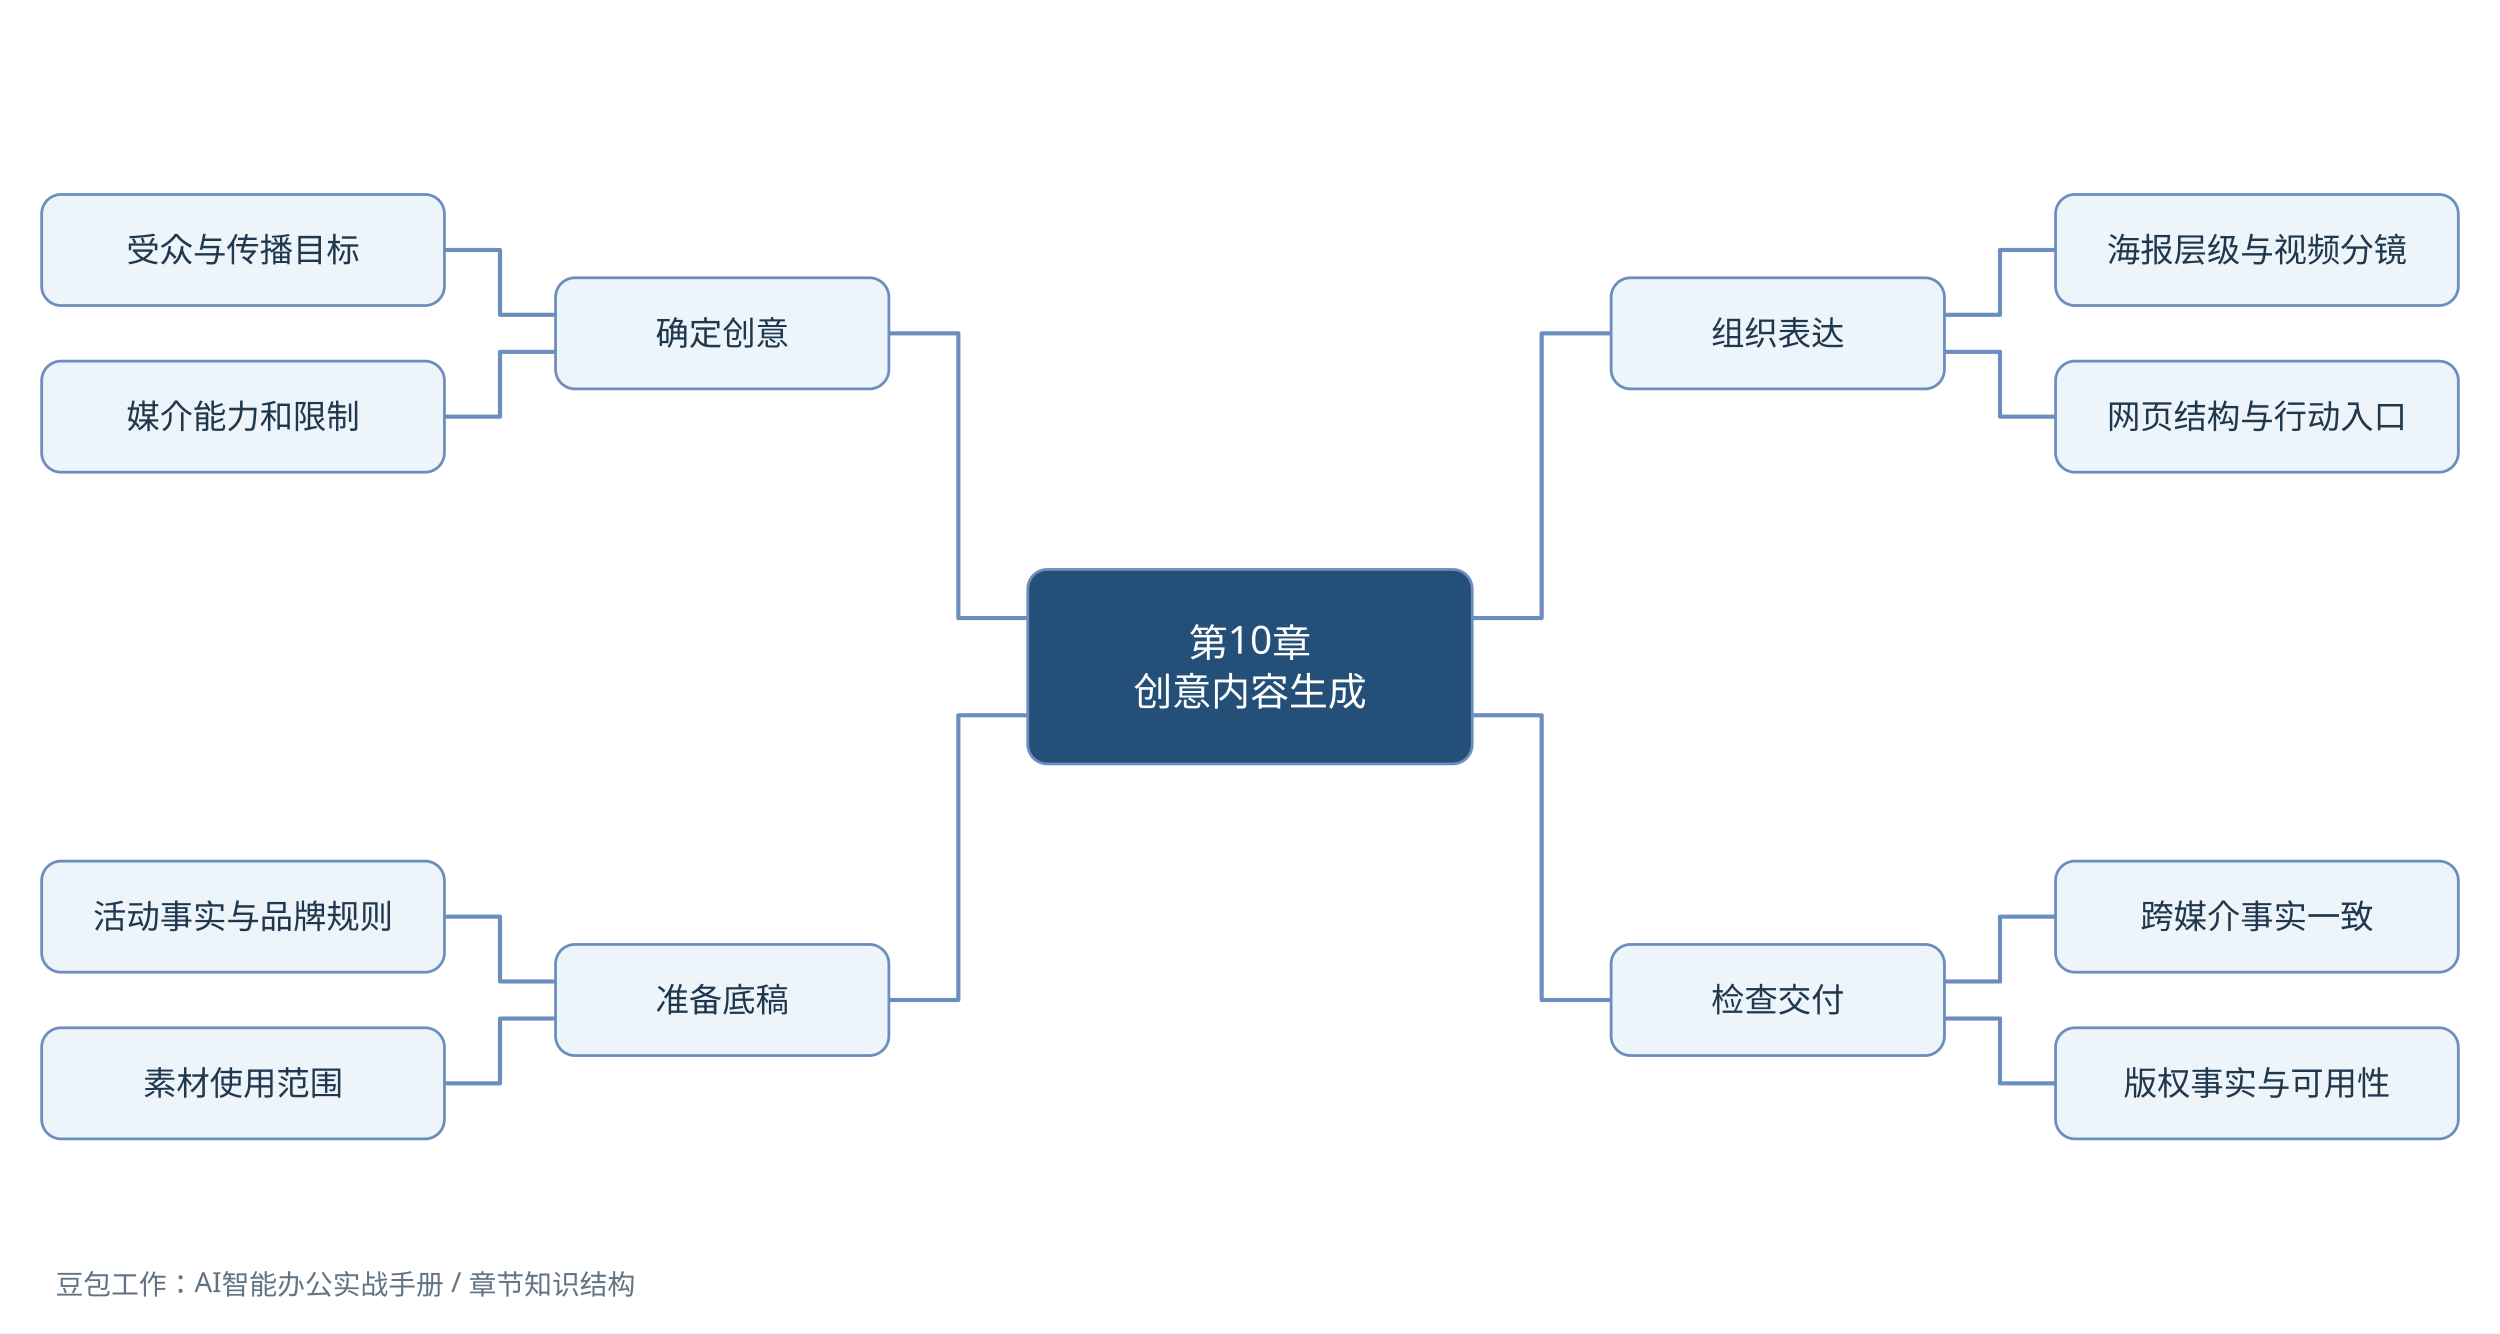
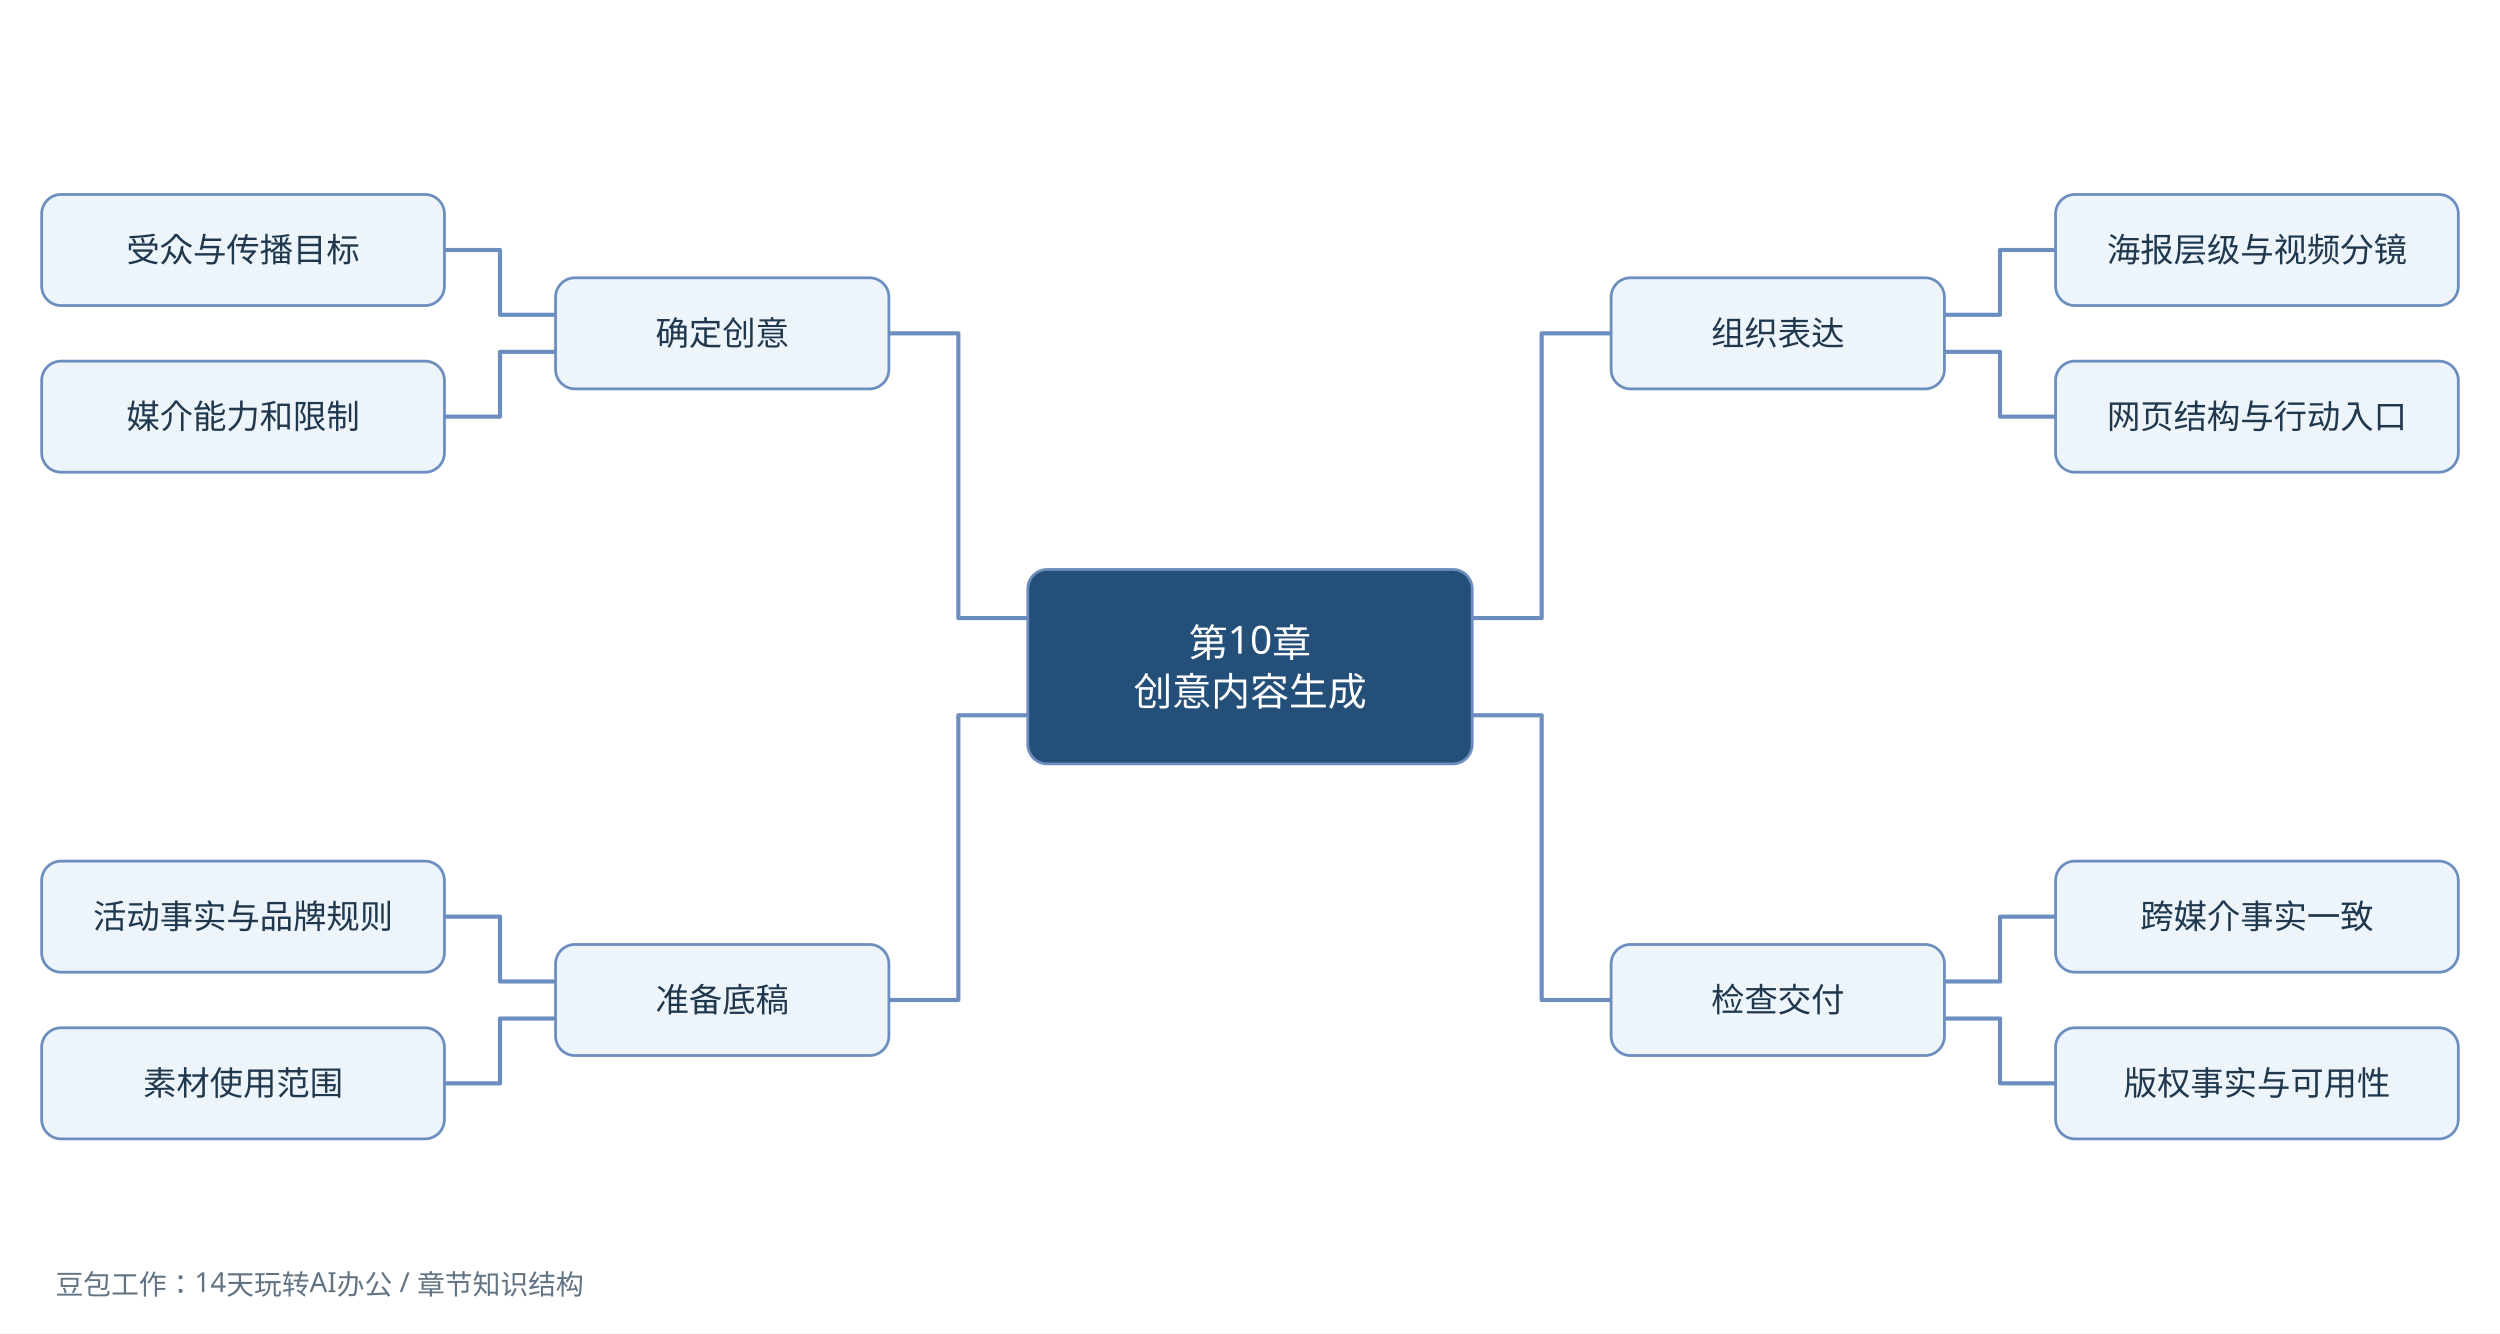
<svg xmlns="http://www.w3.org/2000/svg" width="1800" height="960" viewBox="0 0 1800 960">
  <rect width="100%" height="100%" fill="white" />
  <polyline points="740,445 690,445 690,240 640,240" fill="none" stroke="#6C8EBF" stroke-width="3" stroke-linejoin="round" />
  <polyline points="400,226.667 360,226.667 360,180 320,180" fill="none" stroke="#6C8EBF" stroke-width="3" stroke-linejoin="round" />
  <polyline points="400,253.333 360,253.333 360,300 320,300" fill="none" stroke="#6C8EBF" stroke-width="3" stroke-linejoin="round" />
  <polyline points="740,515 690,515 690,720 640,720" fill="none" stroke="#6C8EBF" stroke-width="3" stroke-linejoin="round" />
  <polyline points="400,706.667 360,706.667 360,660 320,660" fill="none" stroke="#6C8EBF" stroke-width="3" stroke-linejoin="round" />
  <polyline points="400,733.333 360,733.333 360,780 320,780" fill="none" stroke="#6C8EBF" stroke-width="3" stroke-linejoin="round" />
  <polyline points="1060,445 1110,445 1110,240 1160,240" fill="none" stroke="#6C8EBF" stroke-width="3" stroke-linejoin="round" />
  <polyline points="1400,226.667 1440,226.667 1440,180 1480,180" fill="none" stroke="#6C8EBF" stroke-width="3" stroke-linejoin="round" />
  <polyline points="1400,253.333 1440,253.333 1440,300 1480,300" fill="none" stroke="#6C8EBF" stroke-width="3" stroke-linejoin="round" />
  <polyline points="1060,515 1110,515 1110,720 1160,720" fill="none" stroke="#6C8EBF" stroke-width="3" stroke-linejoin="round" />
  <polyline points="1400,706.667 1440,706.667 1440,660 1480,660" fill="none" stroke="#6C8EBF" stroke-width="3" stroke-linejoin="round" />
  <polyline points="1400,733.333 1440,733.333 1440,780 1480,780" fill="none" stroke="#6C8EBF" stroke-width="3" stroke-linejoin="round" />
  <rect x="740" y="410" width="320" height="140" rx="14" fill="#244F78" stroke="#6C8EBF" stroke-width="2" />
  <text x="900" y="473" text-anchor="middle" font-family="Microsoft YaHei, sans-serif" font-size="28" fill="#FFFFFF">第10章</text>
  <text x="900" y="508" text-anchor="middle" font-family="Microsoft YaHei, sans-serif" font-size="28" fill="#FFFFFF">创意内容生成</text>
  <rect x="400" y="200" width="240" height="80" rx="14" fill="#EDF4FA" stroke="#6C8EBF" stroke-width="2" />
  <text x="520" y="248.5" text-anchor="middle" font-family="Microsoft YaHei, sans-serif" font-size="24" fill="#20384E">确定创意</text>
  <rect x="30" y="140" width="290" height="80" rx="14" fill="#EDF4FA" stroke="#6C8EBF" stroke-width="2" />
  <text x="175" y="188.5" text-anchor="middle" font-family="Microsoft YaHei, sans-serif" font-size="24" fill="#20384E">受众与传播目标</text>
  <rect x="30" y="260" width="290" height="80" rx="14" fill="#EDF4FA" stroke="#6C8EBF" stroke-width="2" />
  <text x="175" y="308.5" text-anchor="middle" font-family="Microsoft YaHei, sans-serif" font-size="24" fill="#20384E">媒介能力和限制</text>
  <rect x="400" y="680" width="240" height="80" rx="14" fill="#EDF4FA" stroke="#6C8EBF" stroke-width="2" />
  <text x="520" y="728.5" text-anchor="middle" font-family="Microsoft YaHei, sans-serif" font-size="24" fill="#20384E">准备底稿</text>
  <rect x="30" y="620" width="290" height="80" rx="14" fill="#EDF4FA" stroke="#6C8EBF" stroke-width="2" />
  <text x="175" y="668.5" text-anchor="middle" font-family="Microsoft YaHei, sans-serif" font-size="24" fill="#20384E">活动事实与品牌规则</text>
  <rect x="30" y="740" width="290" height="80" rx="14" fill="#EDF4FA" stroke="#6C8EBF" stroke-width="2" />
  <text x="175" y="788.5" text-anchor="middle" font-family="Microsoft YaHei, sans-serif" font-size="24" fill="#20384E">素材使用范围</text>
  <rect x="1160" y="200" width="240" height="80" rx="14" fill="#EDF4FA" stroke="#6C8EBF" stroke-width="2" />
  <text x="1280" y="248.5" text-anchor="middle" font-family="Microsoft YaHei, sans-serif" font-size="24" fill="#20384E">组织表达</text>
  <rect x="1480" y="140" width="290" height="80" rx="14" fill="#EDF4FA" stroke="#6C8EBF" stroke-width="2" />
  <text x="1625" y="188.5" text-anchor="middle" font-family="Microsoft YaHei, sans-serif" font-size="24" fill="#20384E">海报层级与视频分镜</text>
  <rect x="1480" y="260" width="290" height="80" rx="14" fill="#EDF4FA" stroke="#6C8EBF" stroke-width="2" />
  <text x="1625" y="308.5" text-anchor="middle" font-family="Microsoft YaHei, sans-serif" font-size="24" fill="#20384E">网页结构与行动入口</text>
  <rect x="1160" y="680" width="240" height="80" rx="14" fill="#EDF4FA" stroke="#6C8EBF" stroke-width="2" />
  <text x="1280" y="728.5" text-anchor="middle" font-family="Microsoft YaHei, sans-serif" font-size="24" fill="#20384E">检查交付</text>
  <rect x="1480" y="620" width="290" height="80" rx="14" fill="#EDF4FA" stroke="#6C8EBF" stroke-width="2" />
  <text x="1625" y="668.5" text-anchor="middle" font-family="Microsoft YaHei, sans-serif" font-size="24" fill="#20384E">跨媒介事实一致</text>
  <rect x="1480" y="740" width="290" height="80" rx="14" fill="#EDF4FA" stroke="#6C8EBF" stroke-width="2" />
  <text x="1625" y="788.5" text-anchor="middle" font-family="Microsoft YaHei, sans-serif" font-size="24" fill="#20384E">版权事实与可用性</text>
-   <text x="40" y="932" font-family="Microsoft YaHei, sans-serif" font-size="20" fill="#627383">豆包工作：AI智能办公实战手册  /  章节知识结构</text>
+   <text x="40" y="932" font-family="Microsoft YaHei, sans-serif" font-size="20" fill="#627383">豆包工作：14天玩转AI办公  /  章节知识结构</text>
</svg>
